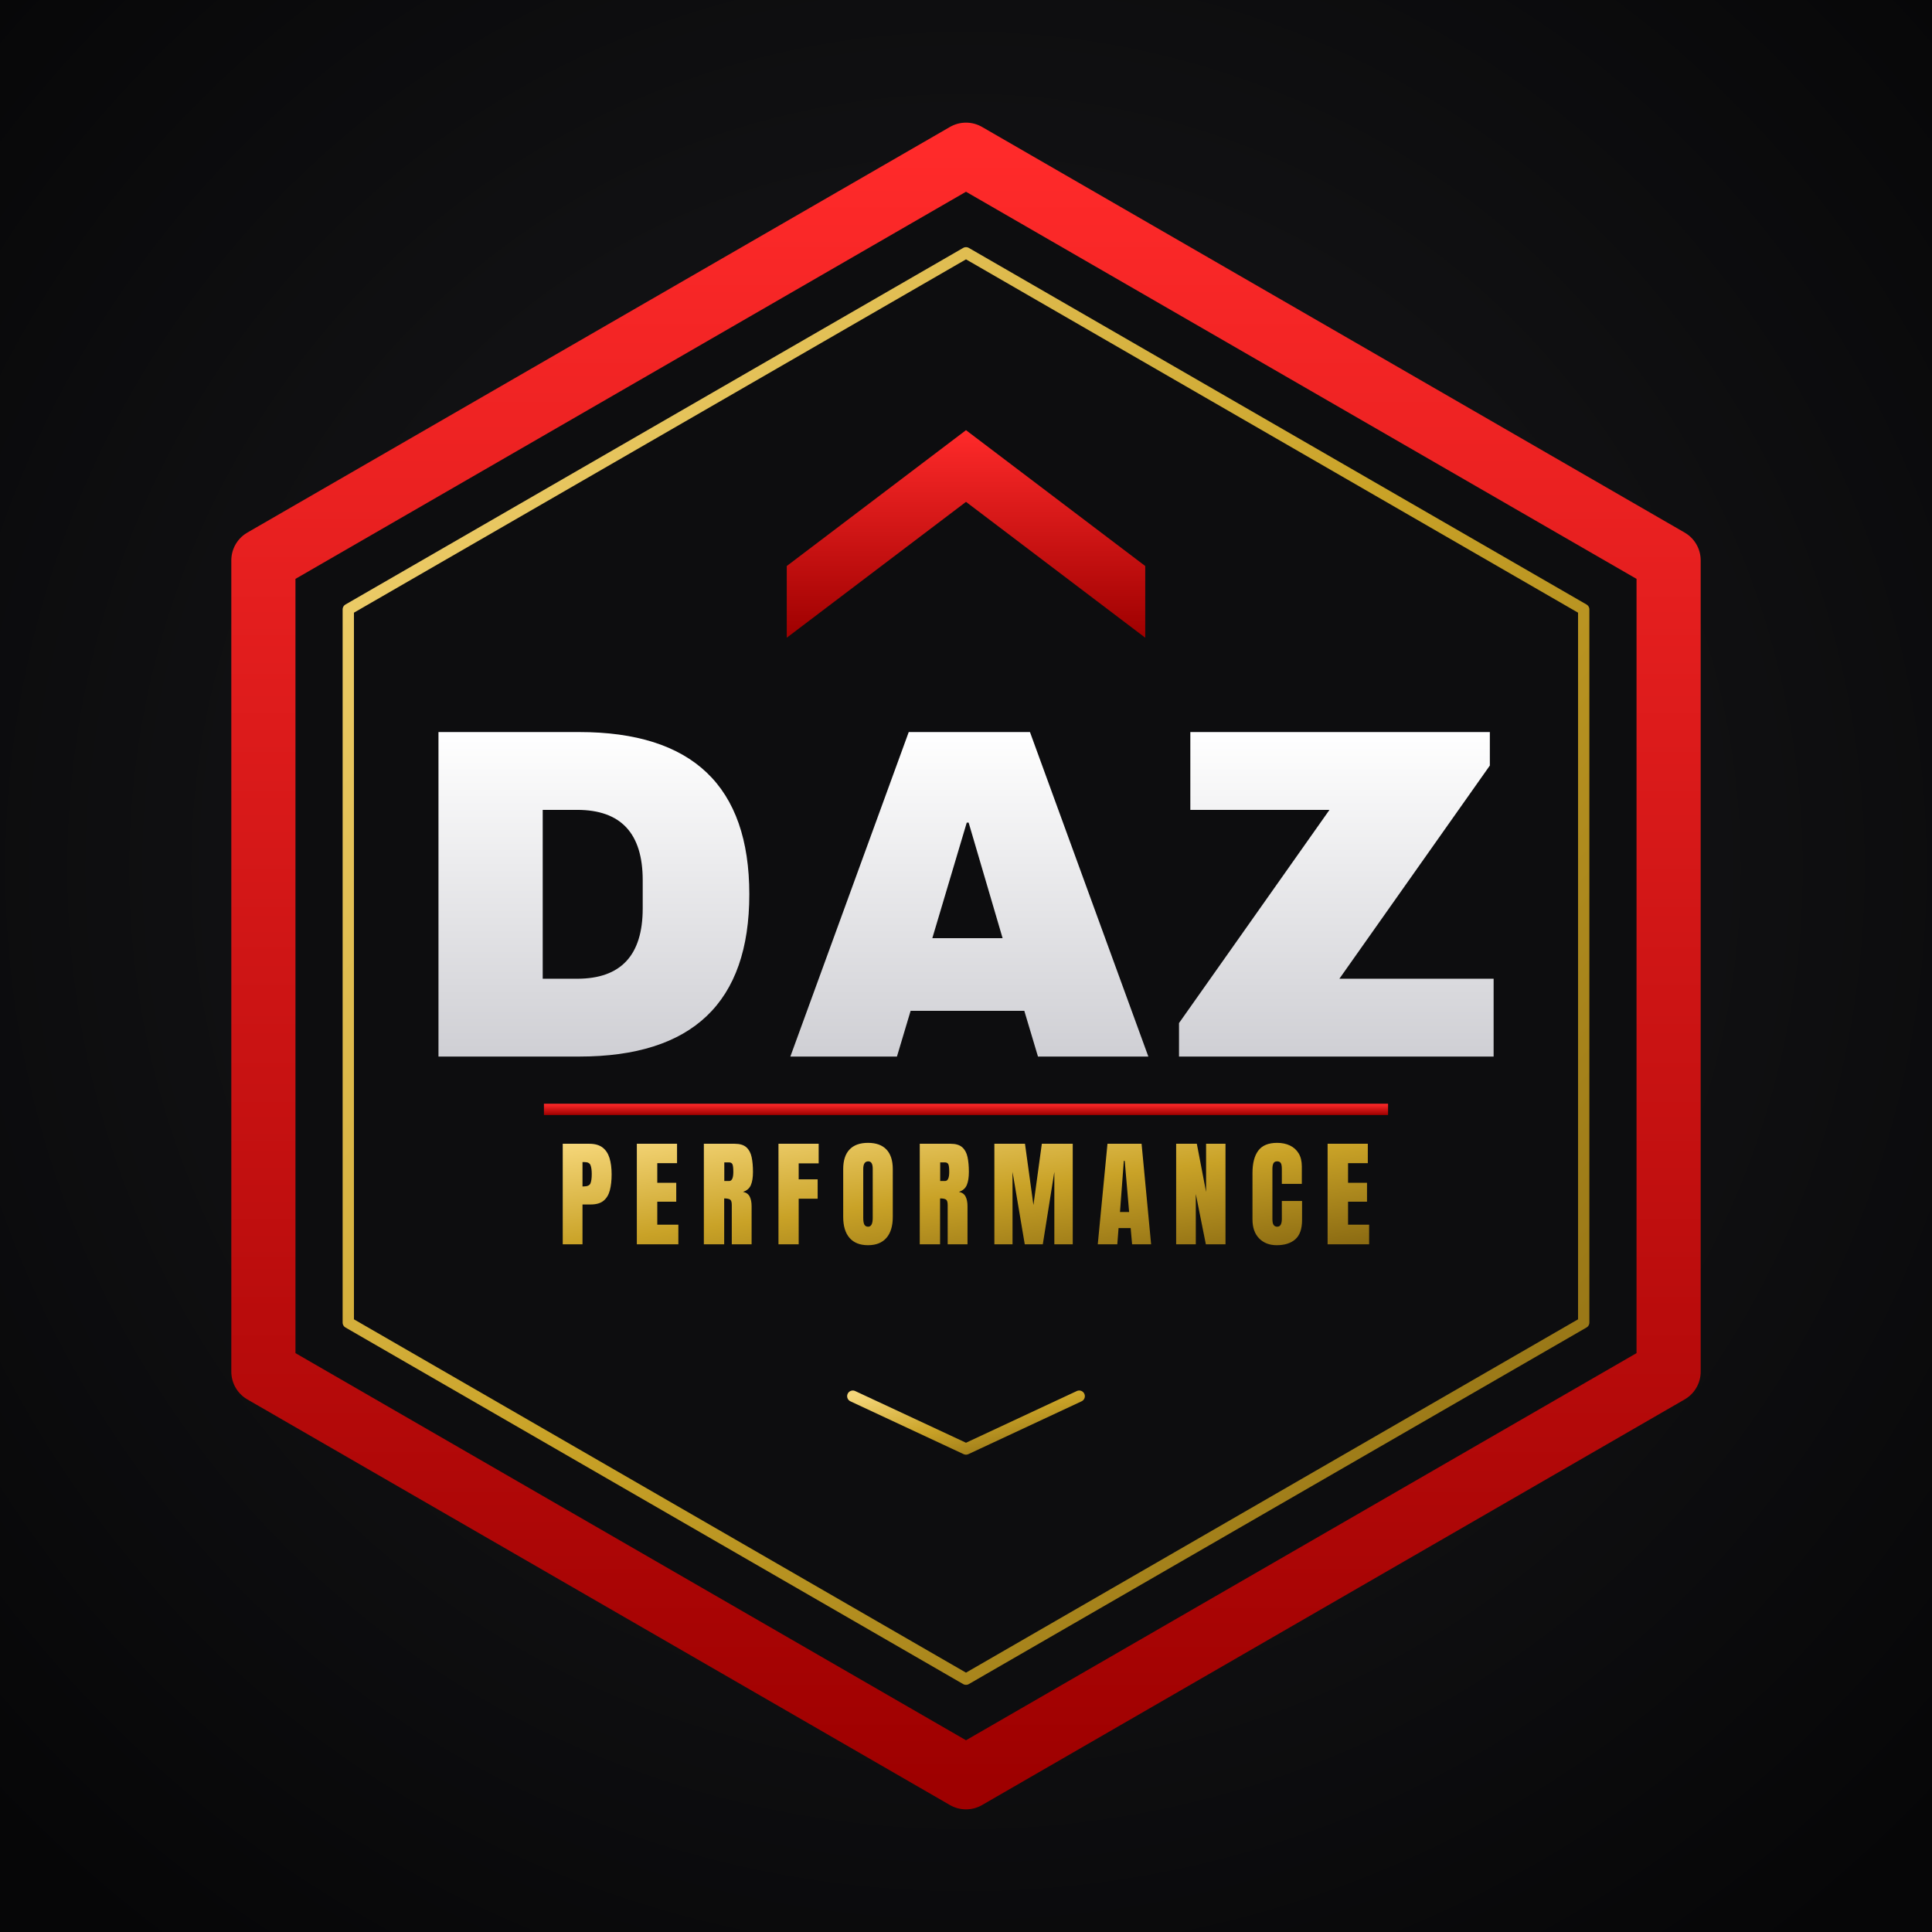
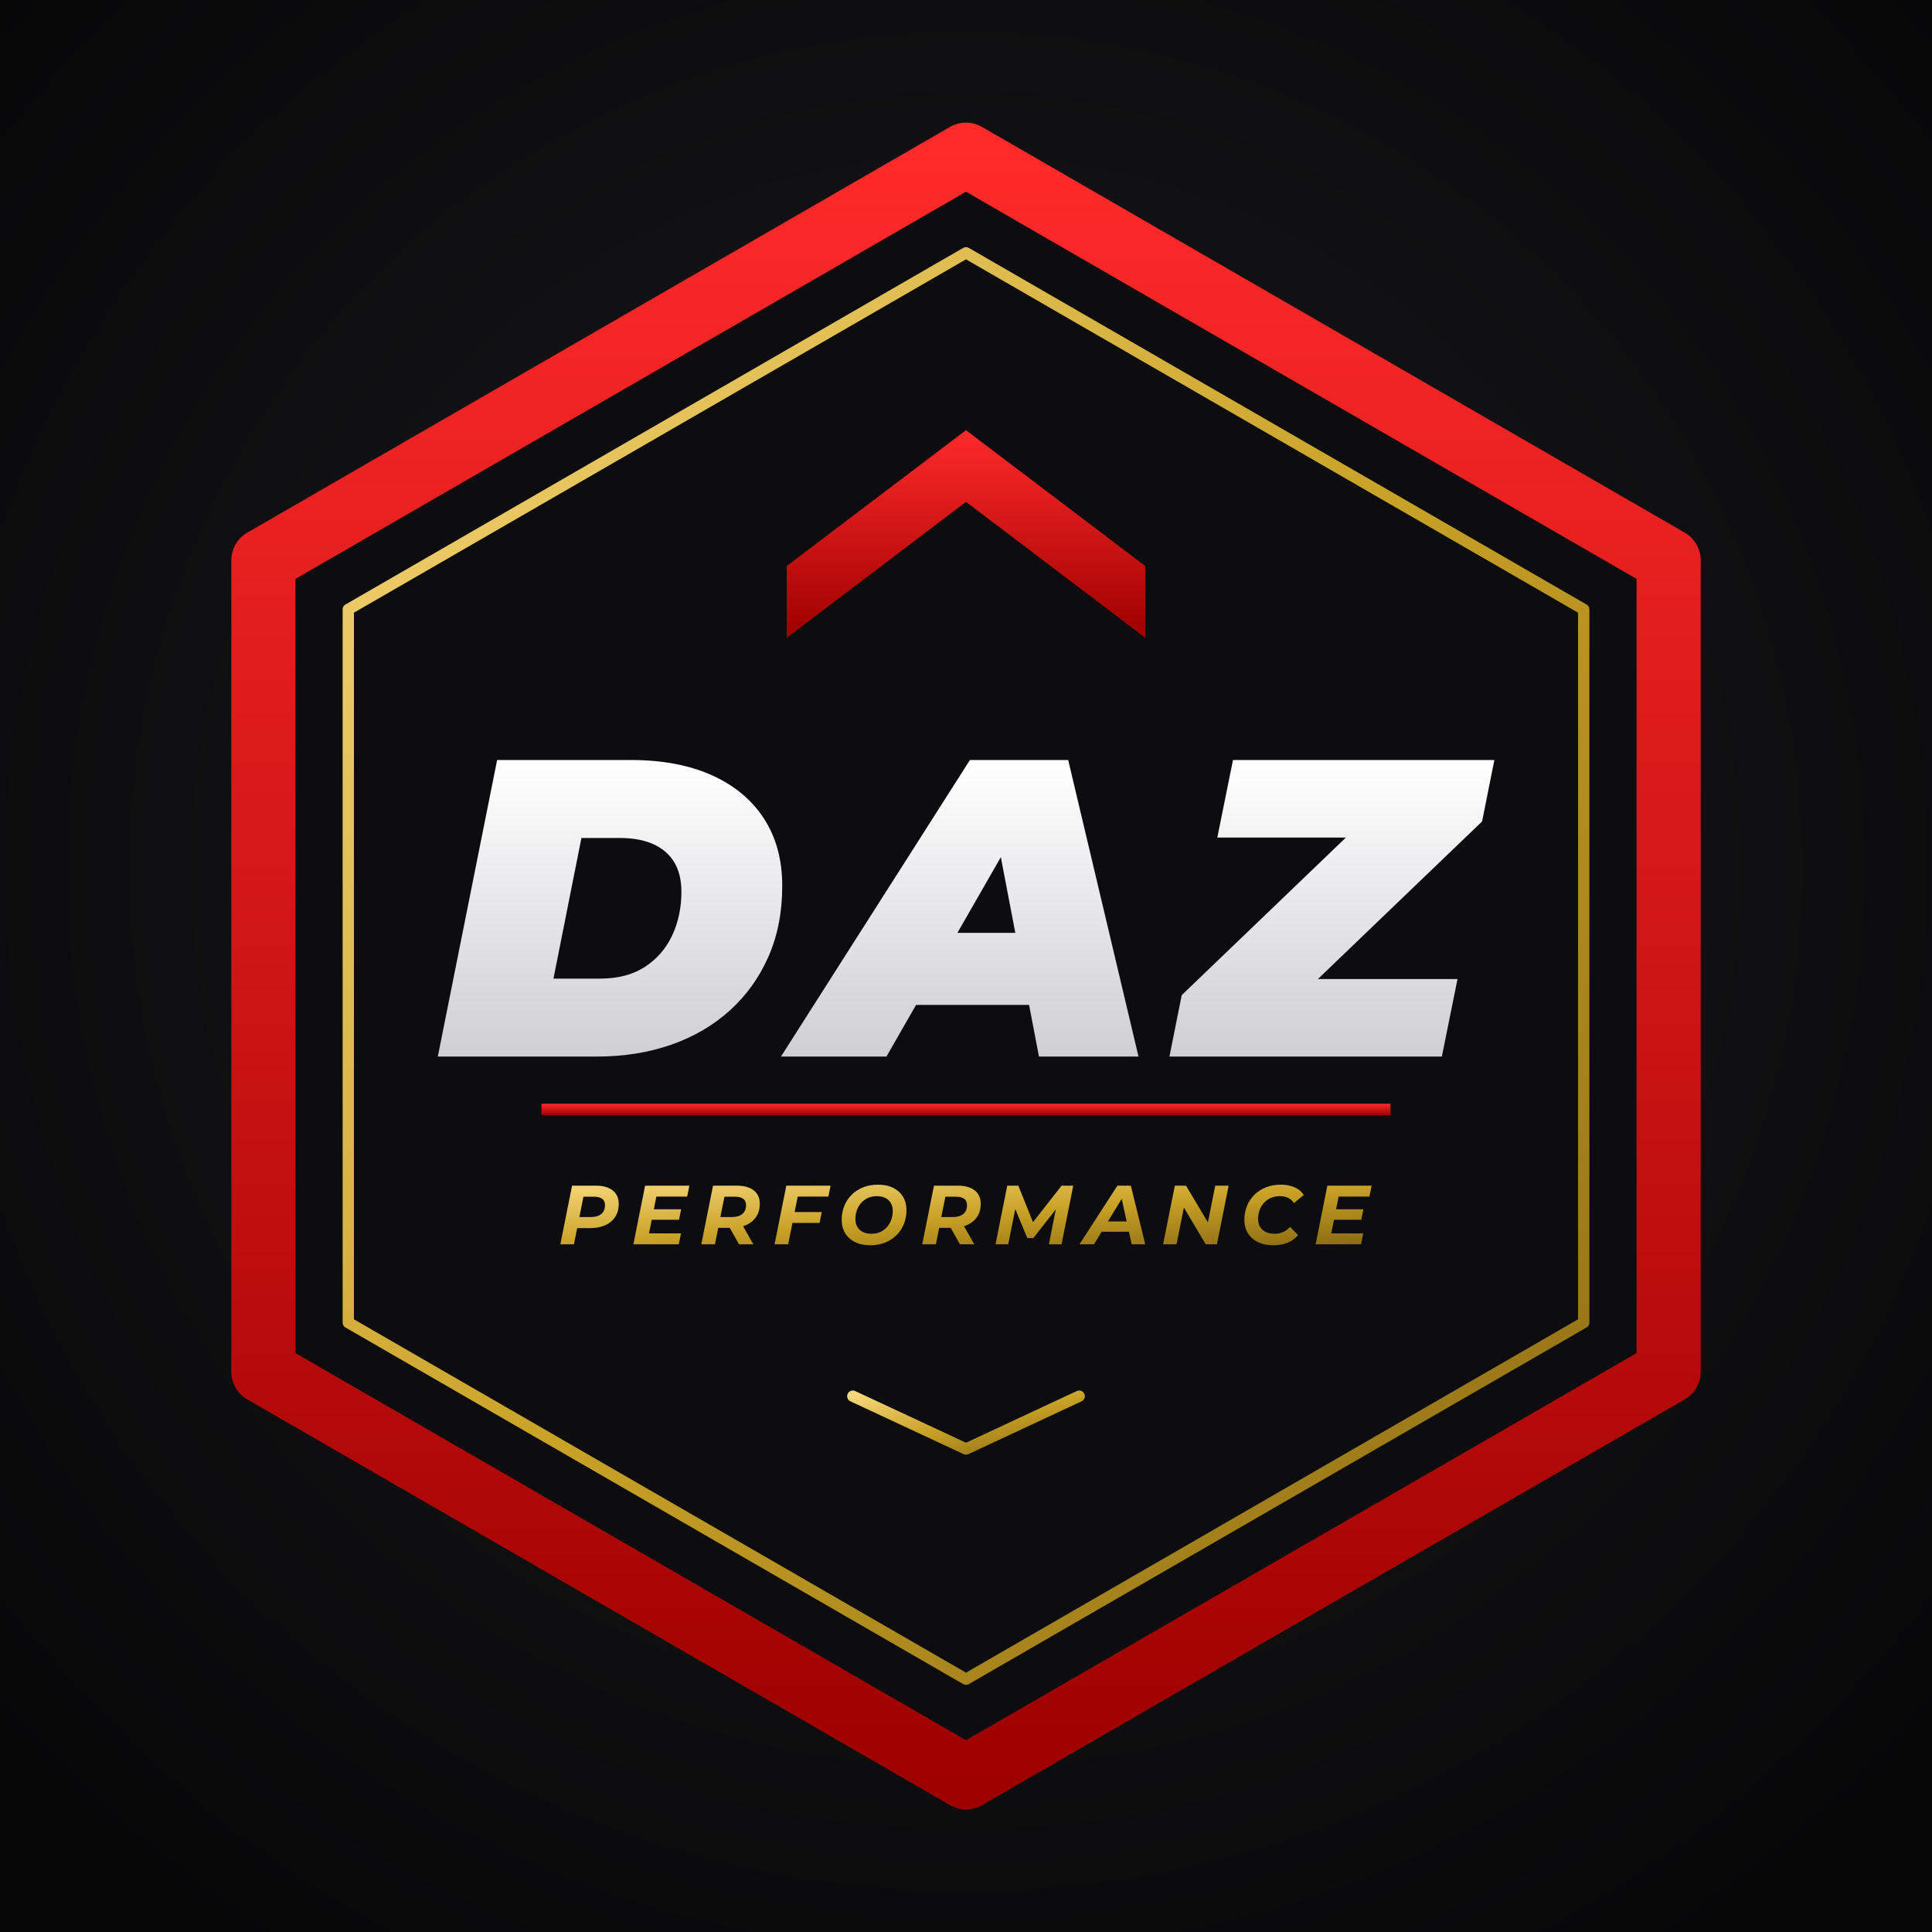
<svg xmlns="http://www.w3.org/2000/svg" viewBox="0 0 1024 1024" width="1024" height="1024">
  <defs>
    <radialGradient id="bg" cx="50%" cy="45%" r="70%">
      <stop offset="0" stop-color="#1c1c1f" />
      <stop offset="1" stop-color="#060607" />
    </radialGradient>
    <linearGradient id="red" x1="0" y1="0" x2="0" y2="1">
      <stop offset="0" stop-color="#ff2a2a" />
      <stop offset="1" stop-color="#9e0000" />
    </linearGradient>
    <linearGradient id="gold" x1="0" y1="0" x2="1" y2="1">
      <stop offset="0" stop-color="#f6d77a" />
      <stop offset=".5" stop-color="#c9a227" />
      <stop offset="1" stop-color="#8a6a12" />
    </linearGradient>
    <linearGradient id="white" x1="0" y1="0" x2="0" y2="1">
      <stop offset="0" stop-color="#ffffff" />
      <stop offset="1" stop-color="#cfcfd4" />
    </linearGradient>
  </defs>
  <rect width="1024" height="1024" fill="url(#bg)" />
  <polygon points="512.0,82.0 884.4,297.0 884.4,727.0 512.0,942.0 139.6,727.0 139.6,297.0" fill="#0d0d0f" stroke="url(#red)" stroke-width="34" stroke-linejoin="round" />
  <polygon points="512.0,134.0 839.4,323.0 839.4,701.0 512.0,890.0 184.6,701.0 184.6,323.0" fill="none" stroke="url(#gold)" stroke-width="6" stroke-linejoin="round" />
  <path d="M417,300 L512,228 L607,300 L607,338 L512,266 L417,338 Z" fill="url(#red)" />
-   <g transform="translate(213.9,560.0)">
-     <path d="M183.25 -86.0Q183.25 0.0 93.0 0.0H18.5V-172.0H93.0Q183.25 -172.0 183.25 -86.0ZM73.75 -41.25H92.0Q126.75 -41.25 126.75 -78.5V-93.5Q126.75 -130.75 92.0 -130.75H73.75ZM336.25 0.0 329.0 -24.25H268.75L261.5 0.0H205.0L267.75 -172.0H332.0L394.75 0.0ZM280.25 -62.75H317.5L299.5 -124.0H298.5ZM496.0 -41.25H577.75V0.0H411.0V-17.75L490.75 -130.75H417.0V-172.0H575.75V-154.25Z" fill="url(#white)" />
+   <g transform="translate(231.6,560.0)">
+     <path d="M0.449 0.0 31.885 -157.177H102.839Q127.763 -157.177 145.726 -149.094Q163.689 -141.01 173.344 -126.079Q182.999 -111.147 182.999 -90.489Q182.999 -69.607 175.702 -52.991Q168.404 -36.375 155.269 -24.475Q142.133 -12.574 124.17 -6.287Q106.207 0.0 84.651 0.0ZM61.748 -41.315H86.447Q100.593 -41.315 110.136 -47.49Q119.679 -53.665 124.619 -64.106Q129.559 -74.547 129.559 -87.346Q129.559 -96.552 125.854 -102.839Q122.149 -109.126 114.852 -112.494Q107.554 -115.862 96.776 -115.862H76.568ZM182.326 0.0 282.47 -157.177H334.563L371.836 0.0H319.07L293.697 -132.702H314.354L238.236 0.0ZM228.581 -27.394 249.687 -65.565H321.989L327.827 -27.394ZM388.228 0.0 394.739 -32.558 500.946 -134.499 505.437 -116.087H413.601L421.909 -157.177H560.449L553.937 -124.619L447.731 -22.678L443.24 -41.091H540.914L532.606 0.0Z" fill="url(#white)" />
  </g>
-   <rect x="288.3" y="585" width="447.4" height="6" fill="url(#red)" />
-   <g transform="translate(295.9,659.5)">
-     <path d="M2.361 0.0V-53.281H16.438Q20.858 -53.281 23.447 -51.313Q26.035 -49.346 27.155 -45.713Q28.275 -42.08 28.275 -37.055Q28.275 -32.211 27.337 -28.624Q26.398 -25.036 23.992 -23.068Q21.585 -21.101 17.165 -21.101H12.836V0.0ZM12.836 -30.667H13.441Q16.408 -30.667 17.074 -32.332Q17.74 -33.997 17.74 -37.236Q17.74 -40.264 17.089 -41.914Q16.438 -43.563 14.017 -43.563H12.836ZM41.636 0.0V-53.281H62.948V-42.988H52.474V-32.604H62.524V-22.584H52.474V-10.384H63.645V0.0ZM77.156 0.0V-53.281H93.504Q97.591 -53.281 99.68 -51.419Q101.769 -49.558 102.48 -46.212Q103.191 -42.867 103.191 -38.356Q103.191 -33.997 102.086 -31.394Q100.981 -28.79 97.924 -27.791Q100.437 -27.276 101.451 -25.293Q102.465 -23.311 102.465 -20.162V0.0H91.96V-20.858Q91.96 -23.189 91.006 -23.75Q90.053 -24.31 87.934 -24.31V0.0ZM87.994 -33.543H90.567Q92.777 -33.543 92.777 -38.356Q92.777 -41.475 92.293 -42.443Q91.809 -43.412 90.477 -43.412H87.994ZM116.703 0.0V-53.281H138.016V-42.897H127.42V-34.421H137.471V-24.158H127.42V0.0ZM164.151 0.484Q157.764 0.484 154.388 -3.375Q151.013 -7.235 151.013 -14.531V-39.84Q151.013 -46.682 154.358 -50.224Q157.703 -53.766 164.151 -53.766Q170.6 -53.766 173.945 -50.224Q177.29 -46.682 177.29 -39.84V-14.531Q177.29 -7.235 173.915 -3.375Q170.539 0.484 164.151 0.484ZM164.242 -9.324Q166.664 -9.324 166.664 -14.017V-40.021Q166.664 -43.957 164.303 -43.957Q161.639 -43.957 161.639 -39.931V-13.956Q161.639 -11.474 162.244 -10.399Q162.85 -9.324 164.242 -9.324ZM191.589 0.0V-53.281H207.937Q212.023 -53.281 214.112 -51.419Q216.201 -49.558 216.913 -46.212Q217.624 -42.867 217.624 -38.356Q217.624 -33.997 216.519 -31.394Q215.414 -28.79 212.356 -27.791Q214.869 -27.276 215.883 -25.293Q216.897 -23.311 216.897 -20.162V0.0H206.393V-20.858Q206.393 -23.189 205.439 -23.75Q204.485 -24.31 202.366 -24.31V0.0ZM202.427 -33.543H205.0Q207.21 -33.543 207.21 -38.356Q207.21 -41.475 206.726 -42.443Q206.241 -43.412 204.909 -43.412H202.427ZM231.136 0.0V-53.281H247.362L251.843 -20.798L256.293 -53.281H272.671V0.0H262.923V-38.387L256.808 0.0H247.241L240.763 -38.387V0.0ZM285.94 0.0 291.087 -53.281H309.16L314.216 0.0H304.135L303.378 -8.598H296.96L296.294 0.0ZM297.717 -17.104H302.561L300.229 -44.199H299.745ZM327.485 0.0V-53.281H338.444L343.349 -27.761V-53.281H353.642V0.0H343.228L337.899 -26.641V0.0ZM380.776 0.484Q374.994 0.484 371.467 -3.118Q367.94 -6.721 367.94 -13.199V-37.781Q367.94 -45.531 371.013 -49.648Q374.086 -53.766 381.019 -53.766Q384.803 -53.766 387.754 -52.373Q390.706 -50.98 392.401 -48.21Q394.097 -45.44 394.097 -41.232V-32.029H383.501V-39.9Q383.501 -42.292 382.896 -43.125Q382.29 -43.957 381.019 -43.957Q379.535 -43.957 379.021 -42.882Q378.506 -41.808 378.506 -40.021V-13.351Q378.506 -11.141 379.157 -10.232Q379.808 -9.324 381.019 -9.324Q382.381 -9.324 382.941 -10.444Q383.501 -11.564 383.501 -13.351V-22.947H394.218V-12.866Q394.218 -5.843 390.676 -2.679Q387.134 0.484 380.776 0.484ZM407.76 0.0V-53.281H429.072V-42.988H418.598V-32.604H428.648V-22.584H418.598V-10.384H429.769V0.0Z" fill="url(#gold)" />
+   <rect x="287.0" y="585" width="450.0" height="6" fill="url(#red)" />
+   <g transform="translate(295.7,659.5)">
+     <path d="M1.294 0.0 7.509 -31.074H20.056Q25.886 -31.074 29.068 -28.527Q32.25 -25.98 32.25 -21.418Q32.25 -17.485 30.412 -14.591Q28.575 -11.697 25.18 -10.135Q21.785 -8.573 17.151 -8.573H7.038L10.891 -11.859L8.503 0.0ZM10.705 -11.018 8.172 -14.429H17.443Q21.011 -14.429 22.986 -16.052Q24.962 -17.675 24.962 -20.754Q24.962 -23.03 23.45 -24.124Q21.938 -25.218 19.18 -25.218H10.414L14.239 -28.708ZM50.338 -18.568H65.313L64.205 -12.977H49.23ZM48.293 -5.786H65.241L64.071 0.0H40.003L46.218 -31.074H69.682L68.513 -25.288H52.187ZM76.005 0.0 82.22 -31.074H94.873Q100.668 -31.074 103.841 -28.536Q107.014 -25.997 107.014 -21.453Q107.014 -17.547 105.177 -14.684Q103.339 -11.821 99.944 -10.259Q96.549 -8.697 91.915 -8.697H81.803L85.601 -11.859L83.24 0.0ZM95.995 0.0 89.63 -11.293H97.176L103.577 0.0ZM85.415 -11.018 82.936 -14.429H92.207Q95.775 -14.429 97.75 -16.052Q99.726 -17.675 99.726 -20.754Q99.726 -23.03 98.214 -24.124Q96.702 -25.218 93.944 -25.218H85.178L88.976 -28.708ZM124.924 -17.095H139.855L138.685 -11.31H123.772ZM122.056 0.0H114.847L121.062 -31.074H144.526L143.357 -25.288H127.101ZM165.552 0.523Q160.821 0.523 157.425 -1.186Q154.03 -2.895 152.22 -5.93Q150.409 -8.966 150.409 -12.943Q150.409 -16.938 151.785 -20.334Q153.161 -23.73 155.713 -26.256Q158.265 -28.782 161.794 -30.189Q165.323 -31.597 169.611 -31.597Q174.342 -31.597 177.738 -29.888Q181.133 -28.179 182.943 -25.143Q184.754 -22.108 184.754 -18.131Q184.754 -14.136 183.378 -10.74Q182.002 -7.344 179.45 -4.818Q176.898 -2.292 173.369 -0.885Q169.841 0.523 165.552 0.523ZM166.172 -5.572Q168.795 -5.572 170.885 -6.528Q172.975 -7.483 174.455 -9.176Q175.936 -10.87 176.71 -13.061Q177.483 -15.252 177.483 -17.697Q177.483 -20.026 176.496 -21.782Q175.509 -23.537 173.62 -24.52Q171.73 -25.502 168.991 -25.502Q166.386 -25.502 164.287 -24.546Q162.189 -23.591 160.708 -21.897Q159.227 -20.204 158.454 -18.013Q157.68 -15.822 157.68 -13.377Q157.68 -11.066 158.667 -9.301Q159.654 -7.537 161.543 -6.554Q163.433 -5.572 166.172 -5.572ZM193.109 0.0 199.324 -31.074H211.977Q217.773 -31.074 220.945 -28.536Q224.118 -25.997 224.118 -21.453Q224.118 -17.547 222.281 -14.684Q220.444 -11.821 217.048 -10.259Q213.653 -8.697 209.02 -8.697H198.907L202.706 -11.859L200.344 0.0ZM213.1 0.0 206.734 -11.293H214.28L220.681 0.0ZM202.52 -11.018 200.04 -14.429H209.311Q212.879 -14.429 214.855 -16.052Q216.83 -17.675 216.83 -20.754Q216.83 -23.03 215.318 -24.124Q213.806 -25.218 211.049 -25.218H202.282L206.081 -28.708ZM231.952 0.0 238.166 -31.074H244.038L252.875 -9.073L249.766 -9.1L266.953 -31.074H273.143L266.964 0.0H260.232L264.356 -20.816L265.705 -20.798L252.016 -3.306H248.792L241.496 -20.869L242.816 -20.709L238.683 0.0ZM276.463 0.0 296.556 -31.074H303.668L311.304 0.0H304.114L298.079 -27.521H300.931L284.142 0.0ZM284.751 -6.648 287.718 -12.105H303.726L304.586 -6.648ZM320.779 0.0 326.993 -31.074H332.927L346.316 -8.574L343.935 -8.708L348.405 -31.074H355.507L349.293 0.0H343.359L329.97 -22.5L332.351 -22.366L327.882 0.0ZM379.19 0.523Q374.449 0.523 371.001 -1.177Q367.553 -2.877 365.698 -5.913Q363.843 -8.949 363.843 -12.943Q363.843 -16.92 365.232 -20.325Q366.621 -23.73 369.173 -26.256Q371.725 -28.782 375.268 -30.189Q378.81 -31.597 383.142 -31.597Q387.305 -31.597 390.499 -30.186Q393.694 -28.776 395.327 -26.105L390.138 -21.862Q388.947 -23.62 387.085 -24.561Q385.223 -25.502 382.664 -25.502Q380.023 -25.502 377.889 -24.573Q375.755 -23.644 374.243 -21.977Q372.731 -20.31 371.922 -18.11Q371.113 -15.91 371.113 -13.395Q371.113 -11.066 372.127 -9.301Q373.14 -7.537 375.092 -6.554Q377.043 -5.572 379.809 -5.572Q382.192 -5.572 384.28 -6.456Q386.368 -7.339 388.074 -9.195L392.316 -4.844Q389.876 -1.998 386.539 -0.737Q383.201 0.523 379.19 0.523ZM411.95 -18.568H426.925L425.817 -12.977H410.842ZM409.905 -5.786H426.853L425.683 0.0H401.615L407.83 -31.074H431.294L430.125 -25.288H413.799Z" fill="url(#gold)" />
  </g>
  <path d="M452,740 L512,768 L572,740" fill="none" stroke="url(#gold)" stroke-width="6" stroke-linecap="round" stroke-linejoin="round" />
</svg>
